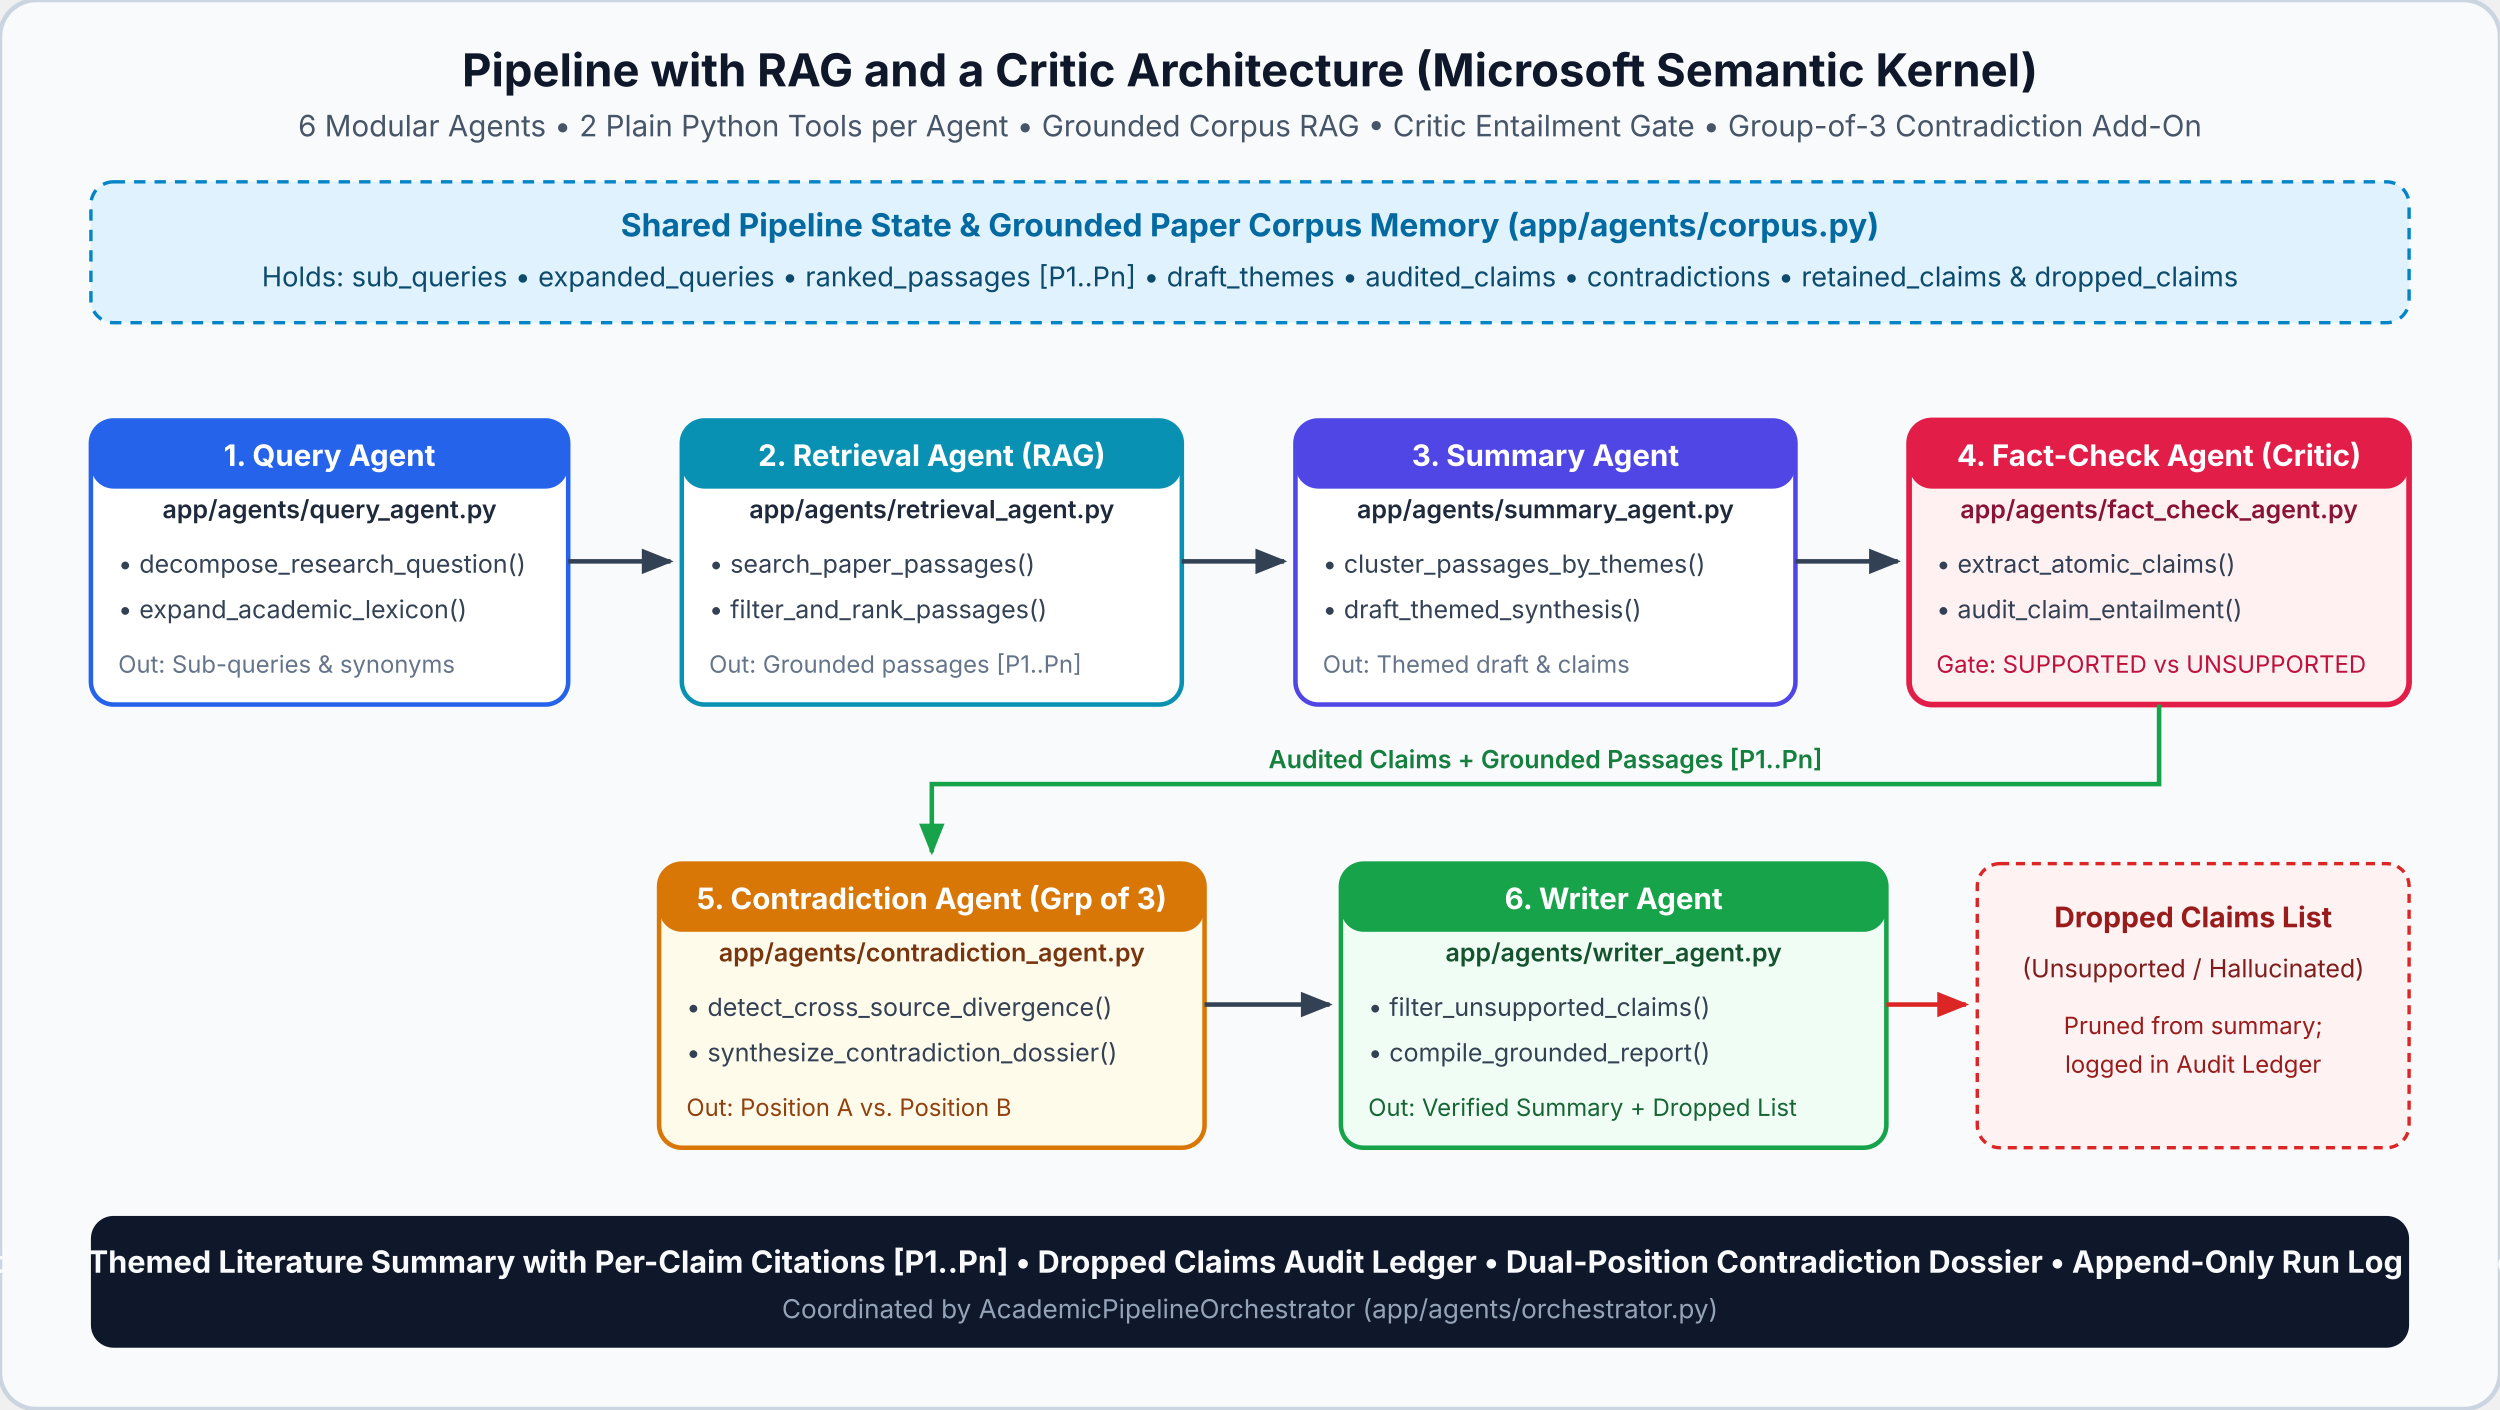
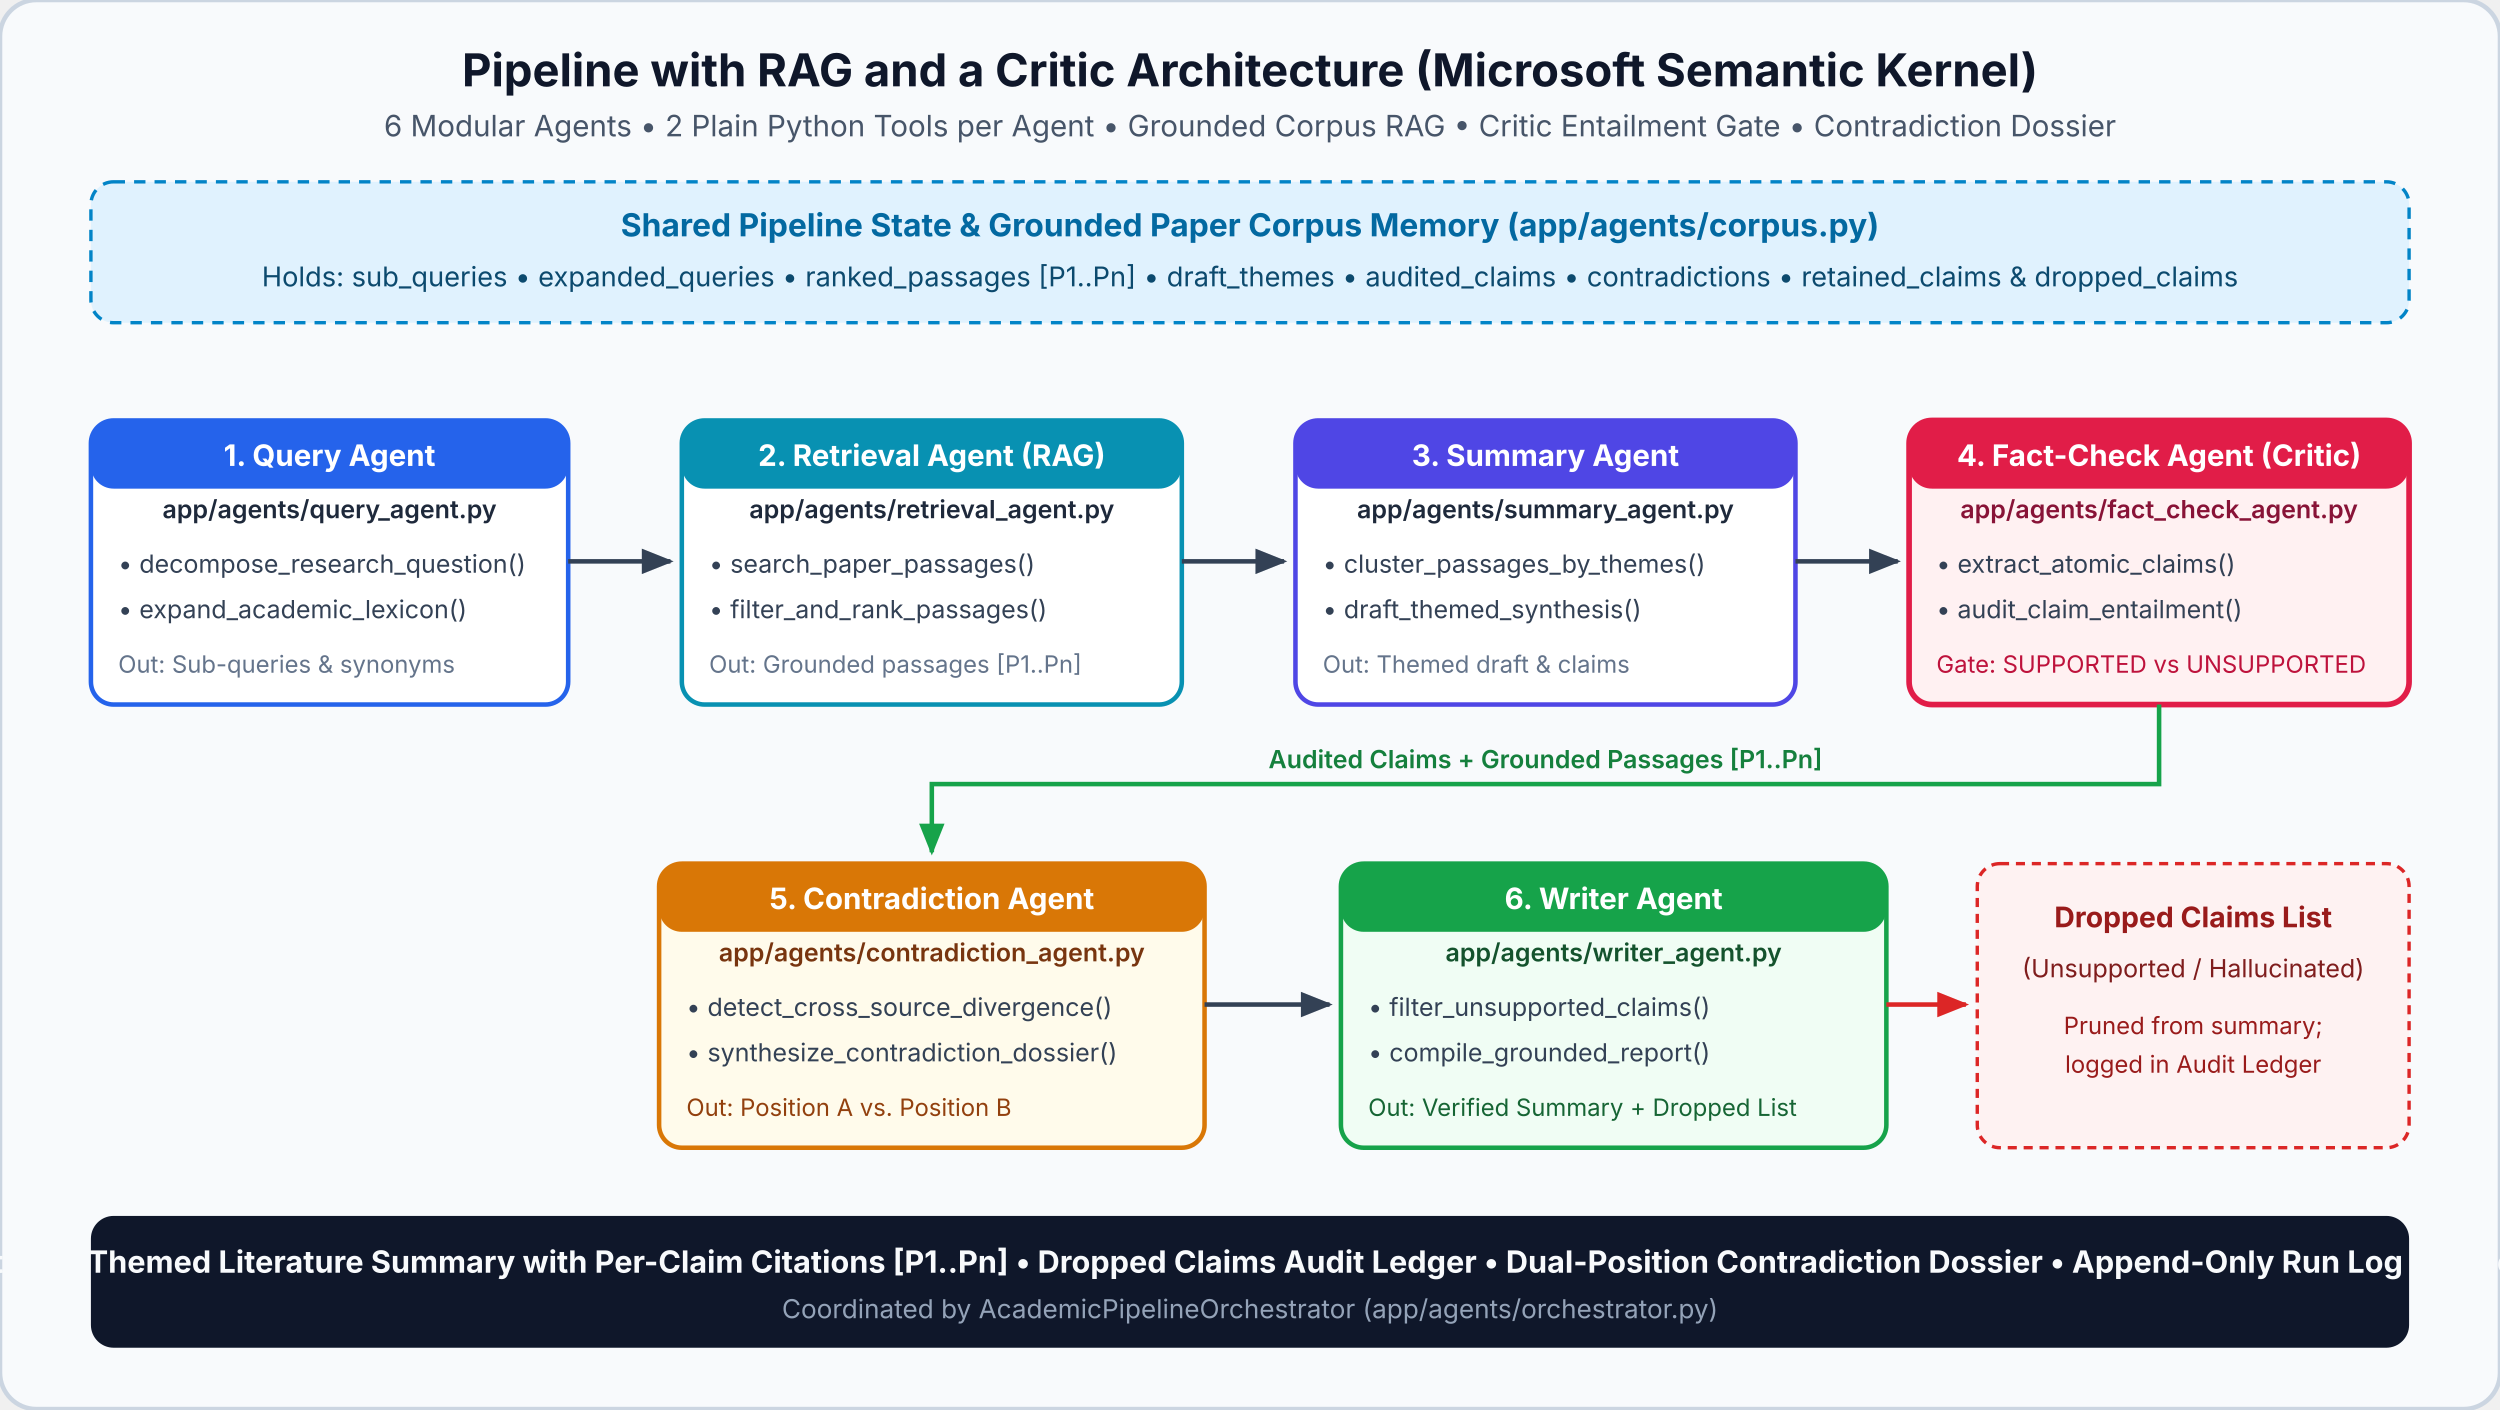
<svg xmlns="http://www.w3.org/2000/svg" viewBox="0 0 1100 620" width="100%" height="100%" font-family="Segoe UI, Inter, Arial, sans-serif">
  <defs>
    <marker id="arrow" viewBox="0 0 10 10" refX="9" refY="5" markerWidth="7" markerHeight="7" orient="auto-start-reverse">
      <path d="M 0 1 L 10 5 L 0 9 z" fill="#334155" />
    </marker>
    <marker id="arrow-red" viewBox="0 0 10 10" refX="9" refY="5" markerWidth="7" markerHeight="7" orient="auto-start-reverse">
      <path d="M 0 1 L 10 5 L 0 9 z" fill="#dc2626" />
    </marker>
    <marker id="arrow-green" viewBox="0 0 10 10" refX="9" refY="5" markerWidth="7" markerHeight="7" orient="auto-start-reverse">
      <path d="M 0 1 L 10 5 L 0 9 z" fill="#16a34a" />
    </marker>
  </defs>
  <rect width="1100" height="620" rx="16" fill="#f8fafc" stroke="#cbd5e1" stroke-width="2" />
  <text x="550" y="38" text-anchor="middle" font-size="20" font-weight="700" fill="#0f172a">
    Pipeline with RAG and a Critic Architecture (Microsoft Semantic Kernel)
  </text>
  <text x="550" y="60" text-anchor="middle" font-size="13" fill="#475569">
-     6 Modular Agents • 2 Plain Python Tools per Agent • Grounded Corpus RAG • Critic Entailment Gate • Group-of-3 Contradiction Add-On
+     6 Modular Agents • 2 Plain Python Tools per Agent • Grounded Corpus RAG • Critic Entailment Gate • Contradiction Dossier
  </text>
  <rect x="40" y="80" width="1020" height="62" rx="10" fill="#e0f2fe" stroke="#0284c7" stroke-width="1.5" stroke-dasharray="5,4" />
  <text x="550" y="104" text-anchor="middle" font-size="14" font-weight="700" fill="#0369a1">
    Shared Pipeline State &amp; Grounded Paper Corpus Memory (app/agents/corpus.py)
  </text>
  <text x="550" y="126" text-anchor="middle" font-size="12" fill="#0c4a6e">
    Holds: sub_queries • expanded_queries • ranked_passages [P1..Pn] • draft_themes • audited_claims • contradictions • retained_claims &amp; dropped_claims
  </text>
  <rect x="40" y="185" width="210" height="125" rx="10" fill="#ffffff" stroke="#2563eb" stroke-width="2" />
  <rect x="40" y="185" width="210" height="30" rx="10" fill="#2563eb" />
  <text x="145" y="205" text-anchor="middle" font-size="13" font-weight="700" fill="#ffffff">1. Query Agent</text>
  <text x="145" y="228" text-anchor="middle" font-size="11" font-weight="600" fill="#1e293b">app/agents/query_agent.py</text>
  <text x="52" y="252" font-size="11" fill="#334155">• decompose_research_question()</text>
  <text x="52" y="272" font-size="11" fill="#334155">• expand_academic_lexicon()</text>
  <text x="52" y="296" font-size="10.5" fill="#64748b">Out: Sub-queries &amp; synonyms</text>
  <line x1="250" y1="247" x2="295" y2="247" stroke="#334155" stroke-width="2" marker-end="url(#arrow)" />
  <rect x="300" y="185" width="220" height="125" rx="10" fill="#ffffff" stroke="#0891b2" stroke-width="2" />
  <rect x="300" y="185" width="220" height="30" rx="10" fill="#0891b2" />
  <text x="410" y="205" text-anchor="middle" font-size="13" font-weight="700" fill="#ffffff">2. Retrieval Agent (RAG)</text>
  <text x="410" y="228" text-anchor="middle" font-size="11" font-weight="600" fill="#1e293b">app/agents/retrieval_agent.py</text>
  <text x="312" y="252" font-size="11" fill="#334155">• search_paper_passages()</text>
  <text x="312" y="272" font-size="11" fill="#334155">• filter_and_rank_passages()</text>
  <text x="312" y="296" font-size="10.5" fill="#64748b">Out: Grounded passages [P1..Pn]</text>
  <line x1="520" y1="247" x2="565" y2="247" stroke="#334155" stroke-width="2" marker-end="url(#arrow)" />
  <rect x="570" y="185" width="220" height="125" rx="10" fill="#ffffff" stroke="#4f46e5" stroke-width="2" />
  <rect x="570" y="185" width="220" height="30" rx="10" fill="#4f46e5" />
  <text x="680" y="205" text-anchor="middle" font-size="13" font-weight="700" fill="#ffffff">3. Summary Agent</text>
  <text x="680" y="228" text-anchor="middle" font-size="11" font-weight="600" fill="#1e293b">app/agents/summary_agent.py</text>
  <text x="582" y="252" font-size="11" fill="#334155">• cluster_passages_by_themes()</text>
  <text x="582" y="272" font-size="11" fill="#334155">• draft_themed_synthesis()</text>
  <text x="582" y="296" font-size="10.5" fill="#64748b">Out: Themed draft &amp; claims</text>
  <line x1="790" y1="247" x2="835" y2="247" stroke="#334155" stroke-width="2" marker-end="url(#arrow)" />
  <rect x="840" y="185" width="220" height="125" rx="10" fill="#fff1f2" stroke="#e11d48" stroke-width="2.5" />
  <rect x="840" y="185" width="220" height="30" rx="10" fill="#e11d48" />
  <text x="950" y="205" text-anchor="middle" font-size="13" font-weight="700" fill="#ffffff">4. Fact-Check Agent (Critic)</text>
  <text x="950" y="228" text-anchor="middle" font-size="11" font-weight="600" fill="#881337">app/agents/fact_check_agent.py</text>
  <text x="852" y="252" font-size="11" fill="#334155">• extract_atomic_claims()</text>
  <text x="852" y="272" font-size="11" fill="#334155">• audit_claim_entailment()</text>
  <text x="852" y="296" font-size="10.5" fill="#be123c">Gate: SUPPORTED vs UNSUPPORTED</text>
  <path d="M 950 310 L 950 345 L 410 345 L 410 375" fill="none" stroke="#16a34a" stroke-width="2" marker-end="url(#arrow-green)" />
  <text x="680" y="338" text-anchor="middle" font-size="11" font-weight="600" fill="#15803d">Audited Claims + Grounded Passages [P1..Pn]</text>
  <rect x="290" y="380" width="240" height="125" rx="10" fill="#fffbeb" stroke="#d97706" stroke-width="2" />
  <rect x="290" y="380" width="240" height="30" rx="10" fill="#d97706" />
-   <text x="410" y="400" text-anchor="middle" font-size="13" font-weight="700" fill="#ffffff">5. Contradiction Agent (Grp of 3)</text>
+   <text x="410" y="400" text-anchor="middle" font-size="13" font-weight="700" fill="#ffffff">5. Contradiction Agent</text>
  <text x="410" y="423" text-anchor="middle" font-size="11" font-weight="600" fill="#78350f">app/agents/contradiction_agent.py</text>
  <text x="302" y="447" font-size="11" fill="#334155">• detect_cross_source_divergence()</text>
  <text x="302" y="467" font-size="11" fill="#334155">• synthesize_contradiction_dossier()</text>
  <text x="302" y="491" font-size="10.5" fill="#92400e">Out: Position A vs. Position B</text>
  <line x1="530" y1="442" x2="585" y2="442" stroke="#334155" stroke-width="2" marker-end="url(#arrow)" />
  <rect x="590" y="380" width="240" height="125" rx="10" fill="#f0fdf4" stroke="#16a34a" stroke-width="2" />
  <rect x="590" y="380" width="240" height="30" rx="10" fill="#16a34a" />
  <text x="710" y="400" text-anchor="middle" font-size="13" font-weight="700" fill="#ffffff">6. Writer Agent</text>
  <text x="710" y="423" text-anchor="middle" font-size="11" font-weight="600" fill="#14532d">app/agents/writer_agent.py</text>
  <text x="602" y="447" font-size="11" fill="#334155">• filter_unsupported_claims()</text>
  <text x="602" y="467" font-size="11" fill="#334155">• compile_grounded_report()</text>
  <text x="602" y="491" font-size="10.5" fill="#166534">Out: Verified Summary + Dropped List</text>
  <rect x="870" y="380" width="190" height="125" rx="10" fill="#fef2f2" stroke="#dc2626" stroke-width="1.5" stroke-dasharray="4,3" />
  <text x="965" y="408" text-anchor="middle" font-size="12.5" font-weight="700" fill="#991b1b">Dropped Claims List</text>
  <text x="965" y="430" text-anchor="middle" font-size="11" fill="#7f1d1d">(Unsupported / Hallucinated)</text>
  <text x="965" y="455" text-anchor="middle" font-size="10.5" fill="#991b1b">Pruned from summary;</text>
  <text x="965" y="472" text-anchor="middle" font-size="10.5" fill="#991b1b">logged in Audit Ledger</text>
  <line x1="830" y1="442" x2="865" y2="442" stroke="#dc2626" stroke-width="2" marker-end="url(#arrow-red)" />
  <rect x="40" y="535" width="1020" height="58" rx="10" fill="#0f172a" />
  <text x="550" y="560" text-anchor="middle" font-size="13.5" font-weight="700" fill="#f8fafc">
    Final Outputs: Themed Literature Summary with Per-Claim Citations [P1..Pn] • Dropped Claims Audit Ledger • Dual-Position Contradiction Dossier • Append-Only Run Log (run_log.jsonl)
  </text>
  <text x="550" y="580" text-anchor="middle" font-size="11.5" fill="#94a3b8">
    Coordinated by AcademicPipelineOrchestrator (app/agents/orchestrator.py)
  </text>
</svg>
